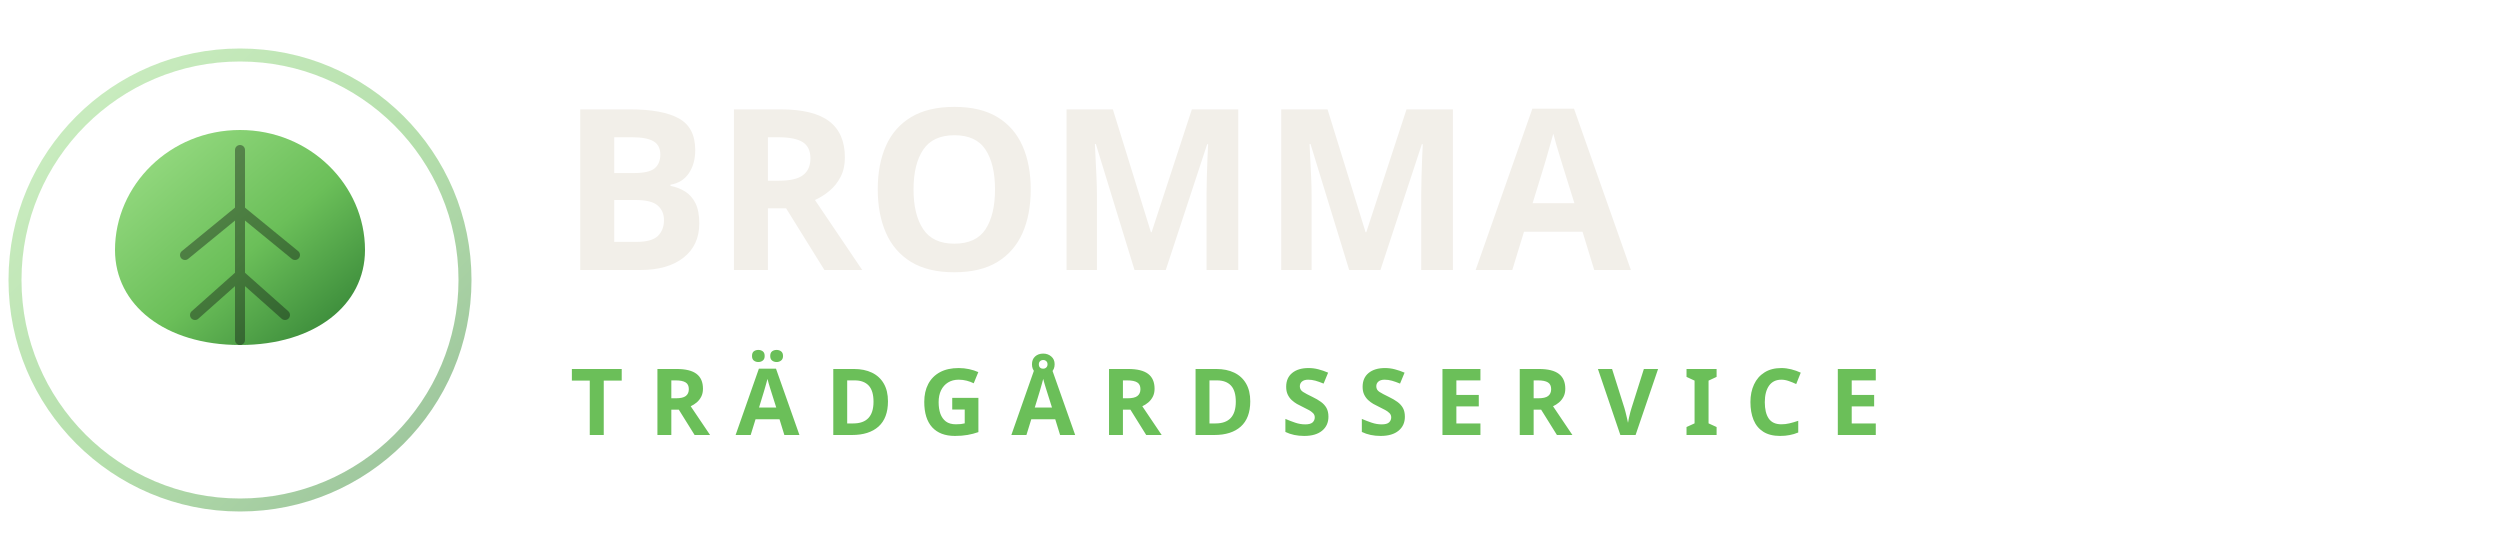
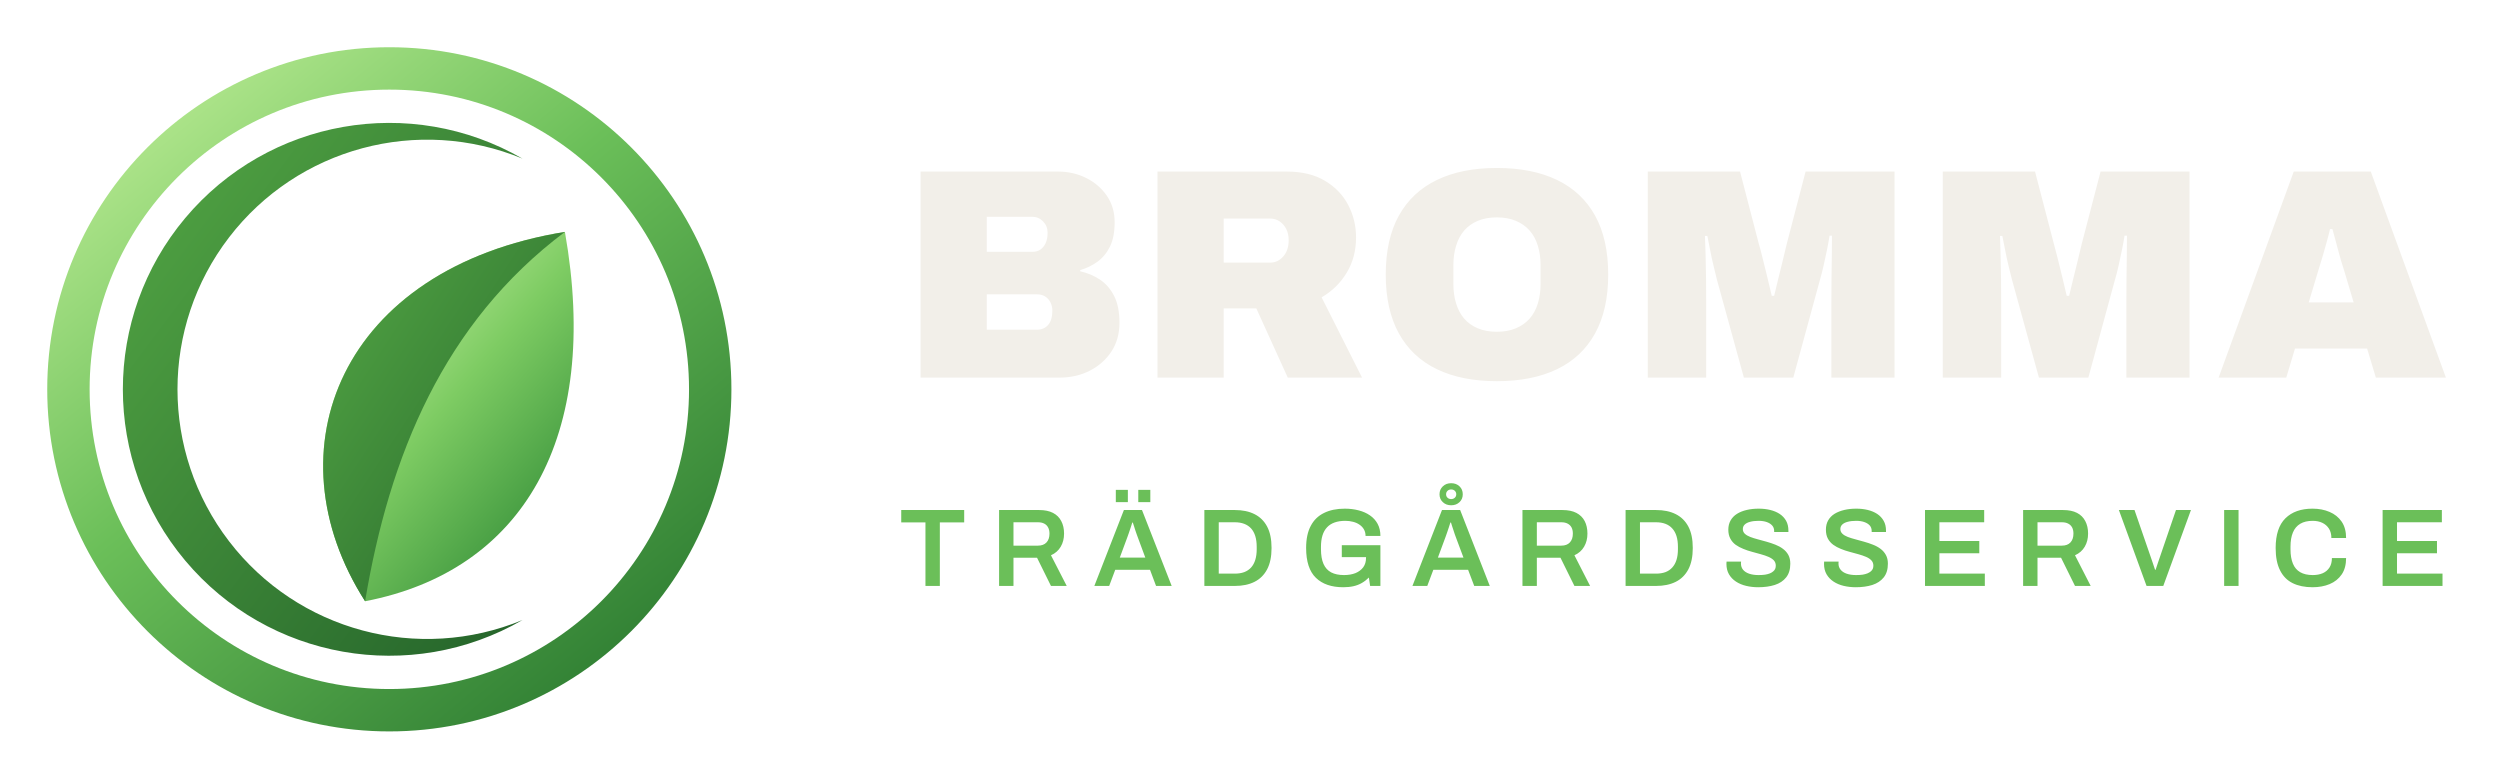
- <svg xmlns="http://www.w3.org/2000/svg" viewBox="0 0 500 112" role="img" aria-label="Bromma Trädgårdsservice">
+ <svg xmlns="http://www.w3.org/2000/svg" viewBox="0 0 384 120" role="img" aria-label="Bromma Trädgårdsservice">
  <defs>
-     <linearGradient id="leaf" x1="0%" y1="0%" x2="100%" y2="100%">
-       <stop offset="0%" stop-color="#9FE08A" />
-       <stop offset="55%" stop-color="#6BBF59" />
+     <linearGradient id="bts-g" x1="12%" y1="4%" x2="88%" y2="96%">
+       <stop offset="0%" stop-color="#B4E88F" />
+       <stop offset="42%" stop-color="#6BBF59" />
      <stop offset="100%" stop-color="#2E7D32" />
    </linearGradient>
+     <linearGradient id="bts-l" x1="18%" y1="10%" x2="82%" y2="92%">
+       <stop offset="0%" stop-color="#C6F0A2" />
+       <stop offset="46%" stop-color="#7ECC63" />
+       <stop offset="100%" stop-color="#37913A" />
+     </linearGradient>
+     <linearGradient id="bts-d" x1="0%" y1="0%" x2="100%" y2="100%">
+       <stop offset="0%" stop-color="#54A845" />
+       <stop offset="100%" stop-color="#24632A" />
+     </linearGradient>
  </defs>
-   <g transform="translate(48,56)">
-     <circle r="45" fill="none" stroke="url(#leaf)" stroke-width="2.6" opacity=".5" />
-     <path d="M0,-30 C14,-30 25,-19 25,-6 C25,5 15,13 0,13 C-15,13 -25,5 -25,-6 C-25,-19 -14,-30 0,-30 Z" fill="url(#leaf)" />
-     <path d="M0,-26 L0,12 M0,-14 L-11,-5 M0,-14 L11,-5 M0,-1 L-9,7 M0,-1 L9,7" stroke="#0B0B0D" stroke-width="2" stroke-linecap="round" opacity=".38" fill="none" />
-     <path d="M0,13 L0,30" stroke="url(#leaf)" stroke-width="4.5" stroke-linecap="round" />
-     <path d="M-16,32 L16,32" stroke="url(#leaf)" stroke-width="2.6" stroke-linecap="round" opacity=".7" />
+   <g transform="translate(4,4) scale(0.93)">
+     <circle cx="60" cy="60" r="53" fill="none" stroke="url(#bts-g)" stroke-width="7" />
+     <path d="M82,21.9 A44,44 0 1 0 82,98.1 A41.23,41.23 0 1 1 82,21.9 Z" fill="url(#bts-d)" />
+     <path d="M56,95 C40,70 52,40 89,34 C95,68 82,90 56,95 Z" fill="url(#bts-l)" />
+     <path d="M56,95 C40,70 52,40 89,34 C69,49 60,71 56,95 Z" fill="url(#bts-d)" />
  </g>
-   <text x="112" y="54" font-family="Archivo, system-ui, sans-serif" font-weight="900" font-size="45" letter-spacing="0.5" fill="#F2EFE9">BROMMA</text>
-   <text x="114" y="87" font-family="Archivo, system-ui, sans-serif" font-weight="600" font-size="18.5" letter-spacing="5.1" fill="#6BBF59">TRÄDGÅRDSSERVICE</text>
+   <path fill="#F2EFE9" d="M141.40 58.00V26.35H162.47Q164.86 26.35 166.84 27.34Q168.82 28.33 170.02 30.08Q171.21 31.83 171.21 34.13Q171.21 36.43 170.48 37.90Q169.74 39.37 168.54 40.22Q167.35 41.07 165.92 41.49V41.67Q167.58 42.04 168.94 42.94Q170.29 43.83 171.12 45.44Q171.95 47.05 171.95 49.58Q171.95 52.11 170.71 54.00Q169.46 55.88 167.39 56.94Q165.32 58.00 162.75 58.00ZM151.57 50.64H159.30Q160.36 50.64 161.00 49.90Q161.64 49.17 161.64 47.70Q161.64 47.01 161.34 46.43Q161.05 45.86 160.52 45.53Q159.99 45.21 159.30 45.21H151.57ZM151.57 38.68H158.56Q159.30 38.68 159.80 38.34Q160.31 37.99 160.61 37.35Q160.91 36.70 160.91 35.74Q160.91 34.72 160.22 34.01Q159.53 33.30 158.56 33.30H151.57ZM177.79 58.00V26.35H197.62Q201.16 26.35 203.53 27.78Q205.90 29.20 207.09 31.50Q208.29 33.80 208.29 36.47Q208.29 39.51 206.86 41.88Q205.44 44.25 203.00 45.67L209.21 58.00H197.80L192.97 47.37H187.96V58.00ZM187.96 40.34H195.09Q196.28 40.34 197.11 39.39Q197.94 38.45 197.94 36.89Q197.94 35.92 197.57 35.18Q197.20 34.45 196.56 34.01Q195.92 33.57 195.09 33.57H187.96ZM229.91 58.55Q224.53 58.55 220.71 56.71Q216.89 54.87 214.87 51.22Q212.85 47.56 212.85 42.18Q212.85 36.75 214.87 33.11Q216.89 29.48 220.71 27.64Q224.53 25.80 229.91 25.80Q235.34 25.80 239.16 27.64Q242.98 29.48 245.00 33.11Q247.02 36.75 247.02 42.18Q247.02 47.56 245.00 51.22Q242.98 54.87 239.16 56.71Q235.34 58.55 229.91 58.55ZM229.91 50.96Q231.57 50.96 232.83 50.43Q234.10 49.90 234.95 48.94Q235.80 47.97 236.21 46.62Q236.63 45.26 236.63 43.65V40.70Q236.63 39.09 236.21 37.74Q235.80 36.38 234.95 35.41Q234.10 34.45 232.83 33.92Q231.57 33.39 229.91 33.39Q228.26 33.39 226.99 33.92Q225.73 34.45 224.90 35.41Q224.07 36.38 223.66 37.74Q223.24 39.09 223.24 40.70V43.65Q223.24 45.26 223.66 46.62Q224.07 47.97 224.90 48.94Q225.73 49.90 226.99 50.43Q228.26 50.96 229.91 50.96ZM253.10 58.00V26.35H267.27L270.16 37.48Q270.35 38.08 270.69 39.46Q271.04 40.84 271.43 42.45Q271.82 44.06 272.14 45.44H272.51Q272.74 44.43 273.09 43.03Q273.43 41.62 273.80 40.15Q274.17 38.68 274.44 37.48L277.34 26.35H291.00V58.00H281.30V46.59Q281.30 44.75 281.32 42.80Q281.34 40.84 281.37 39.09Q281.39 37.35 281.39 36.20H281.02Q280.88 37.12 280.63 38.36Q280.38 39.60 280.10 40.82Q279.82 42.04 279.55 42.96L275.45 58.00H267.86L263.72 42.96Q263.49 42.04 263.20 40.82Q262.90 39.60 262.67 38.36Q262.44 37.12 262.25 36.24H261.88Q261.93 37.39 261.98 39.14Q262.02 40.89 262.05 42.82Q262.07 44.75 262.07 46.59V58.00ZM298.41 58.00V26.35H312.58L315.48 37.48Q315.66 38.08 316.00 39.46Q316.35 40.84 316.74 42.45Q317.13 44.06 317.45 45.44H317.82Q318.05 44.43 318.40 43.03Q318.74 41.62 319.11 40.15Q319.48 38.68 319.75 37.48L322.65 26.35H336.31V58.00H326.61V46.59Q326.61 44.75 326.63 42.80Q326.65 40.84 326.68 39.09Q326.70 37.35 326.70 36.20H326.33Q326.19 37.12 325.94 38.36Q325.69 39.60 325.41 40.82Q325.14 42.04 324.86 42.96L320.77 58.00H313.18L309.04 42.96Q308.81 42.04 308.51 40.82Q308.21 39.60 307.98 38.36Q307.75 37.12 307.56 36.24H307.20Q307.24 37.39 307.29 39.14Q307.33 40.89 307.36 42.82Q307.38 44.75 307.38 46.59V58.00ZM340.78 58.00 352.32 26.35H364.15L375.69 58.00H364.93L363.59 53.54H352.51L351.17 58.00ZM354.62 46.45H361.52L360.01 41.39Q359.82 40.84 359.59 40.06Q359.36 39.28 359.13 38.40Q358.90 37.53 358.67 36.68Q358.44 35.83 358.26 35.18H357.89Q357.71 36.01 357.41 37.07Q357.11 38.13 356.79 39.26Q356.46 40.38 356.14 41.39Z" />
+   <path fill="#6BBF59" d="M142.15 90.00V80.24H138.43V78.34H148.10V80.24H144.36V90.00ZM153.46 90.00V78.34H159.60Q160.89 78.34 161.74 78.78Q162.59 79.22 163.01 80.04Q163.44 80.85 163.44 81.96Q163.44 83.10 162.93 83.97Q162.42 84.85 161.43 85.29L163.85 90.00H161.43L159.29 85.67H155.67V90.00ZM155.67 83.81H159.43Q160.28 83.81 160.74 83.32Q161.20 82.83 161.20 81.96Q161.20 81.40 160.99 81.02Q160.79 80.63 160.40 80.43Q160.01 80.22 159.43 80.22H155.67ZM168.09 90.00 172.63 78.34H175.41L179.97 90.00H177.57L176.64 87.52H171.30L170.37 90.00ZM172.00 85.65H175.92L174.75 82.49Q174.68 82.32 174.59 82.05Q174.50 81.79 174.39 81.47Q174.29 81.16 174.19 80.84Q174.09 80.51 174.00 80.26H173.92Q173.82 80.60 173.67 81.04Q173.53 81.48 173.39 81.87Q173.26 82.27 173.17 82.49ZM171.39 77.13V75.24H173.24V77.13ZM174.84 77.13V75.24H176.69V77.13ZM184.99 90.00V78.34H189.67Q191.44 78.34 192.69 78.97Q193.95 79.60 194.63 80.88Q195.31 82.16 195.31 84.17Q195.31 86.16 194.63 87.45Q193.95 88.74 192.69 89.37Q191.44 90.00 189.67 90.00ZM187.20 88.11H189.67Q190.48 88.11 191.11 87.88Q191.74 87.64 192.17 87.17Q192.59 86.70 192.81 86.00Q193.03 85.29 193.03 84.36V84.00Q193.03 83.05 192.81 82.34Q192.59 81.64 192.17 81.17Q191.74 80.70 191.11 80.46Q190.48 80.22 189.67 80.22H187.20ZM206.32 90.20Q203.61 90.20 202.12 88.75Q200.62 87.30 200.62 84.17Q200.62 82.11 201.33 80.78Q202.03 79.44 203.37 78.79Q204.70 78.13 206.57 78.13Q207.69 78.13 208.68 78.39Q209.67 78.64 210.42 79.16Q211.18 79.68 211.60 80.46Q212.03 81.25 212.03 82.32H209.75Q209.75 81.75 209.50 81.32Q209.26 80.89 208.82 80.59Q208.39 80.29 207.83 80.15Q207.27 80.00 206.64 80.00Q205.71 80.00 205.00 80.25Q204.29 80.50 203.83 81.00Q203.36 81.50 203.13 82.25Q202.90 83.00 202.90 84.00V84.36Q202.90 85.73 203.29 86.62Q203.68 87.50 204.47 87.92Q205.26 88.33 206.44 88.33Q207.44 88.33 208.20 88.03Q208.95 87.72 209.39 87.14Q209.82 86.55 209.82 85.70V85.58H206.10V83.74H212.03V90.00H210.45L210.26 88.71Q209.75 89.22 209.17 89.55Q208.60 89.88 207.90 90.04Q207.20 90.20 206.32 90.20ZM216.95 90.00 221.49 78.34H224.28L228.83 90.00H226.44L225.50 87.52H220.16L219.23 90.00ZM220.86 85.65H224.79L223.61 82.49Q223.55 82.32 223.45 82.05Q223.36 81.79 223.26 81.47Q223.15 81.16 223.05 80.84Q222.95 80.51 222.87 80.26H222.78Q222.68 80.60 222.53 81.04Q222.39 81.48 222.25 81.87Q222.12 82.27 222.03 82.49ZM222.90 77.61Q222.12 77.61 221.62 77.13Q221.11 76.66 221.11 75.92Q221.11 75.18 221.62 74.70Q222.12 74.22 222.90 74.22Q223.68 74.22 224.18 74.70Q224.68 75.18 224.68 75.92Q224.68 76.66 224.18 77.13Q223.68 77.61 222.90 77.61ZM222.90 76.66Q223.24 76.66 223.46 76.45Q223.68 76.25 223.68 75.92Q223.68 75.60 223.46 75.39Q223.24 75.18 222.90 75.18Q222.56 75.18 222.34 75.39Q222.12 75.60 222.12 75.92Q222.12 76.25 222.34 76.45Q222.56 76.66 222.90 76.66ZM233.85 90.00V78.34H239.99Q241.28 78.34 242.13 78.78Q242.98 79.22 243.41 80.04Q243.83 80.85 243.83 81.96Q243.83 83.10 243.32 83.97Q242.81 84.85 241.83 85.29L244.24 90.00H241.83L239.69 85.67H236.06V90.00ZM236.06 83.81H239.82Q240.67 83.81 241.13 83.32Q241.59 82.83 241.59 81.96Q241.59 81.40 241.39 81.02Q241.18 80.63 240.79 80.43Q240.40 80.22 239.82 80.22H236.06ZM249.69 90.00V78.34H254.36Q256.13 78.34 257.39 78.97Q258.65 79.60 259.33 80.88Q260.01 82.16 260.01 84.17Q260.01 86.16 259.33 87.45Q258.65 88.74 257.39 89.37Q256.13 90.00 254.36 90.00ZM251.90 88.11H254.36Q255.18 88.11 255.81 87.88Q256.44 87.64 256.86 87.17Q257.29 86.70 257.51 86.00Q257.73 85.29 257.73 84.36V84.00Q257.73 83.05 257.51 82.34Q257.29 81.64 256.86 81.17Q256.44 80.70 255.81 80.46Q255.18 80.22 254.36 80.22H251.90ZM270.06 90.20Q269.09 90.20 268.21 89.99Q267.32 89.78 266.64 89.33Q265.96 88.88 265.57 88.21Q265.18 87.53 265.18 86.62Q265.18 86.52 265.19 86.41Q265.20 86.31 265.20 86.26H267.43Q267.43 86.29 267.42 86.39Q267.41 86.48 267.41 86.55Q267.41 87.11 267.73 87.51Q268.06 87.91 268.67 88.12Q269.28 88.33 270.11 88.33Q270.67 88.33 271.11 88.27Q271.54 88.20 271.86 88.07Q272.17 87.94 272.37 87.76Q272.58 87.59 272.67 87.37Q272.76 87.14 272.76 86.89Q272.76 86.40 272.46 86.07Q272.15 85.75 271.63 85.53Q271.12 85.31 270.46 85.13Q269.81 84.95 269.12 84.76Q268.43 84.58 267.78 84.31Q267.12 84.05 266.60 83.68Q266.08 83.30 265.78 82.73Q265.47 82.16 265.47 81.36Q265.47 80.55 265.82 79.94Q266.17 79.32 266.81 78.92Q267.44 78.53 268.29 78.33Q269.14 78.13 270.15 78.13Q271.08 78.13 271.91 78.33Q272.73 78.53 273.36 78.94Q273.99 79.36 274.35 80.00Q274.70 80.63 274.70 81.52V81.72H272.51V81.55Q272.51 81.06 272.21 80.72Q271.91 80.38 271.38 80.19Q270.84 80.00 270.13 80.00Q269.36 80.00 268.82 80.15Q268.28 80.29 267.99 80.57Q267.70 80.85 267.70 81.26Q267.70 81.69 268.00 81.98Q268.31 82.27 268.83 82.47Q269.35 82.67 270.00 82.84Q270.66 83.01 271.35 83.21Q272.03 83.40 272.69 83.66Q273.34 83.91 273.86 84.30Q274.38 84.68 274.69 85.24Q274.99 85.80 274.99 86.58Q274.99 87.89 274.35 88.69Q273.72 89.49 272.60 89.85Q271.49 90.20 270.06 90.20ZM285.05 90.20Q284.08 90.20 283.19 89.99Q282.31 89.78 281.63 89.33Q280.95 88.88 280.56 88.21Q280.17 87.53 280.17 86.62Q280.17 86.52 280.18 86.41Q280.18 86.31 280.18 86.26H282.41Q282.41 86.29 282.40 86.39Q282.39 86.48 282.39 86.55Q282.39 87.11 282.72 87.51Q283.04 87.91 283.65 88.12Q284.26 88.33 285.10 88.33Q285.66 88.33 286.09 88.27Q286.52 88.20 286.84 88.07Q287.15 87.94 287.36 87.76Q287.56 87.59 287.66 87.37Q287.75 87.14 287.75 86.89Q287.75 86.40 287.44 86.07Q287.14 85.75 286.62 85.53Q286.10 85.31 285.45 85.13Q284.79 84.95 284.10 84.76Q283.41 84.58 282.76 84.31Q282.10 84.05 281.59 83.68Q281.07 83.30 280.76 82.73Q280.46 82.16 280.46 81.36Q280.46 80.55 280.80 79.94Q281.15 79.32 281.79 78.92Q282.43 78.53 283.28 78.33Q284.13 78.13 285.13 78.13Q286.07 78.13 286.89 78.33Q287.71 78.53 288.34 78.94Q288.97 79.36 289.33 80.00Q289.69 80.63 289.69 81.52V81.72H287.49V81.55Q287.49 81.06 287.20 80.72Q286.90 80.38 286.36 80.19Q285.83 80.00 285.11 80.00Q284.35 80.00 283.80 80.15Q283.26 80.29 282.97 80.57Q282.68 80.85 282.68 81.26Q282.68 81.69 282.99 81.98Q283.29 82.27 283.81 82.47Q284.33 82.67 284.99 82.84Q285.64 83.01 286.33 83.21Q287.02 83.40 287.67 83.66Q288.33 83.91 288.85 84.30Q289.36 84.68 289.67 85.24Q289.98 85.80 289.98 86.58Q289.98 87.89 289.34 88.69Q288.70 89.49 287.59 89.85Q286.47 90.20 285.05 90.20ZM295.68 90.00V78.34H304.77V80.22H297.89V83.10H304.02V84.98H297.89V88.11H304.87V90.00ZM310.75 90.00V78.34H316.88Q318.18 78.34 319.03 78.78Q319.88 79.22 320.30 80.04Q320.73 80.85 320.73 81.96Q320.73 83.10 320.22 83.97Q319.71 84.85 318.72 85.29L321.13 90.00H318.72L316.58 85.67H312.96V90.00ZM312.96 83.81H316.71Q317.56 83.81 318.02 83.32Q318.48 82.83 318.48 81.96Q318.48 81.40 318.28 81.02Q318.07 80.63 317.68 80.43Q317.29 80.22 316.71 80.22H312.96ZM329.71 90.00 325.46 78.34H327.86L330.63 86.36Q330.69 86.53 330.76 86.75Q330.83 86.97 330.90 87.17Q330.97 87.36 331.02 87.52H331.10Q331.15 87.38 331.21 87.19Q331.27 87.01 331.34 86.80Q331.41 86.58 331.48 86.38L334.23 78.34H336.53L332.28 90.00ZM341.63 90.00V78.34H343.84V90.00ZM355.21 90.20Q353.42 90.20 352.15 89.57Q350.89 88.95 350.22 87.61Q349.54 86.28 349.54 84.17Q349.54 81.09 351.04 79.61Q352.54 78.13 355.21 78.13Q356.65 78.13 357.82 78.63Q358.98 79.12 359.67 80.11Q360.36 81.11 360.36 82.64H358.10Q358.10 81.79 357.73 81.20Q357.36 80.62 356.72 80.31Q356.07 80.00 355.24 80.00Q354.08 80.00 353.32 80.45Q352.55 80.91 352.19 81.79Q351.82 82.67 351.82 83.98V84.36Q351.82 85.68 352.19 86.57Q352.55 87.45 353.31 87.89Q354.07 88.33 355.24 88.33Q356.12 88.33 356.79 88.04Q357.45 87.74 357.82 87.15Q358.18 86.57 358.18 85.72H360.36Q360.36 87.25 359.68 88.24Q359.00 89.23 357.83 89.72Q356.67 90.20 355.21 90.20ZM365.97 90.00V78.34H375.07V80.22H368.18V83.10H374.32V84.98H368.18V88.11H375.17V90.00Z" />
</svg>
